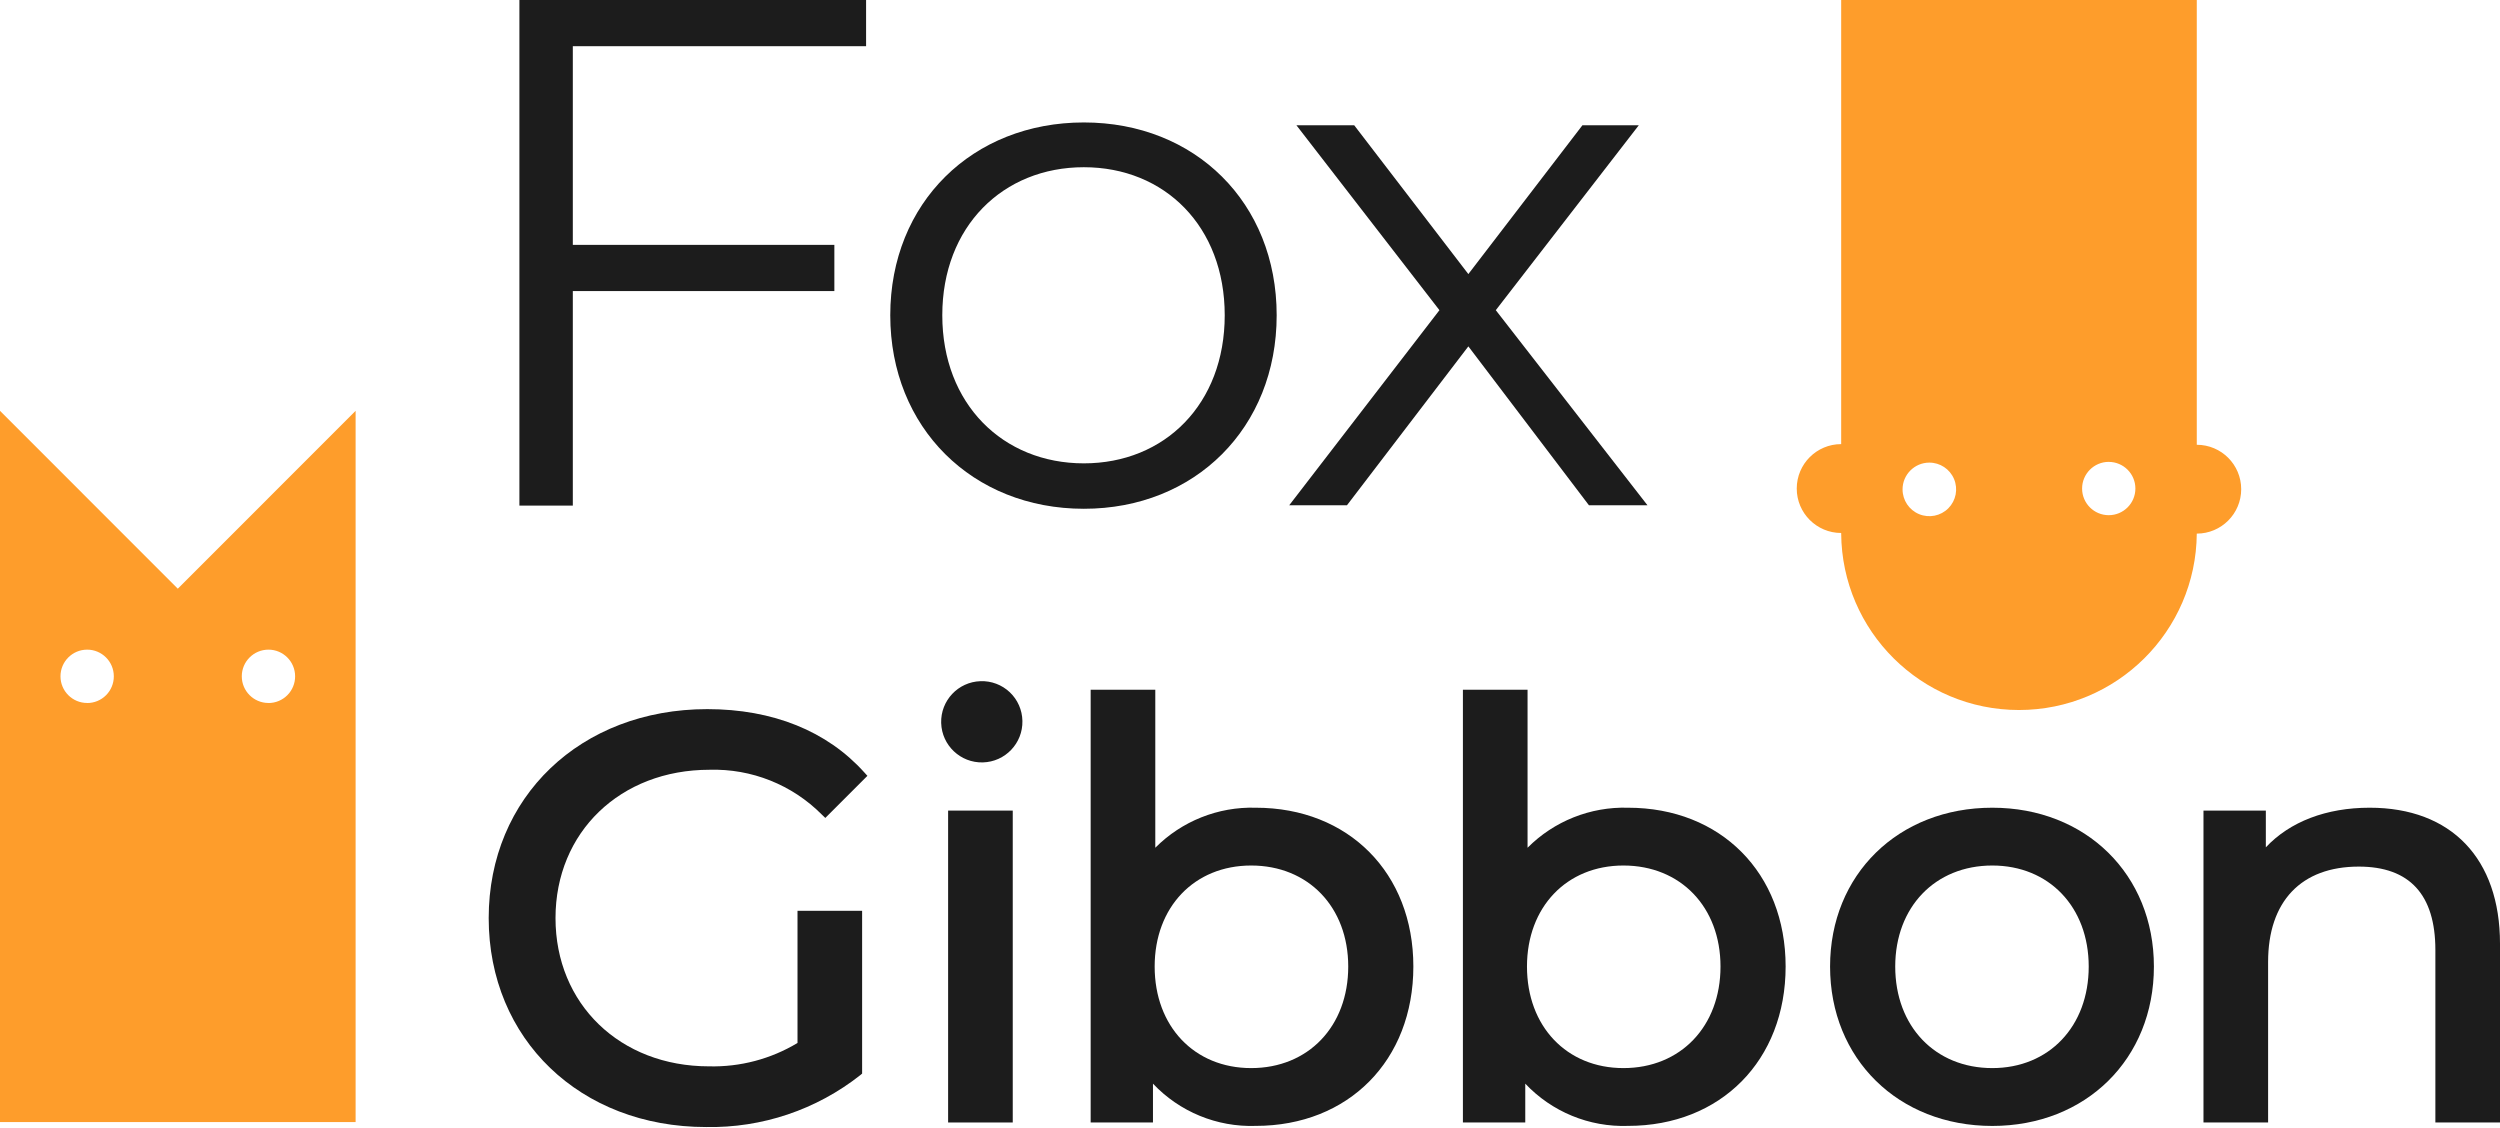
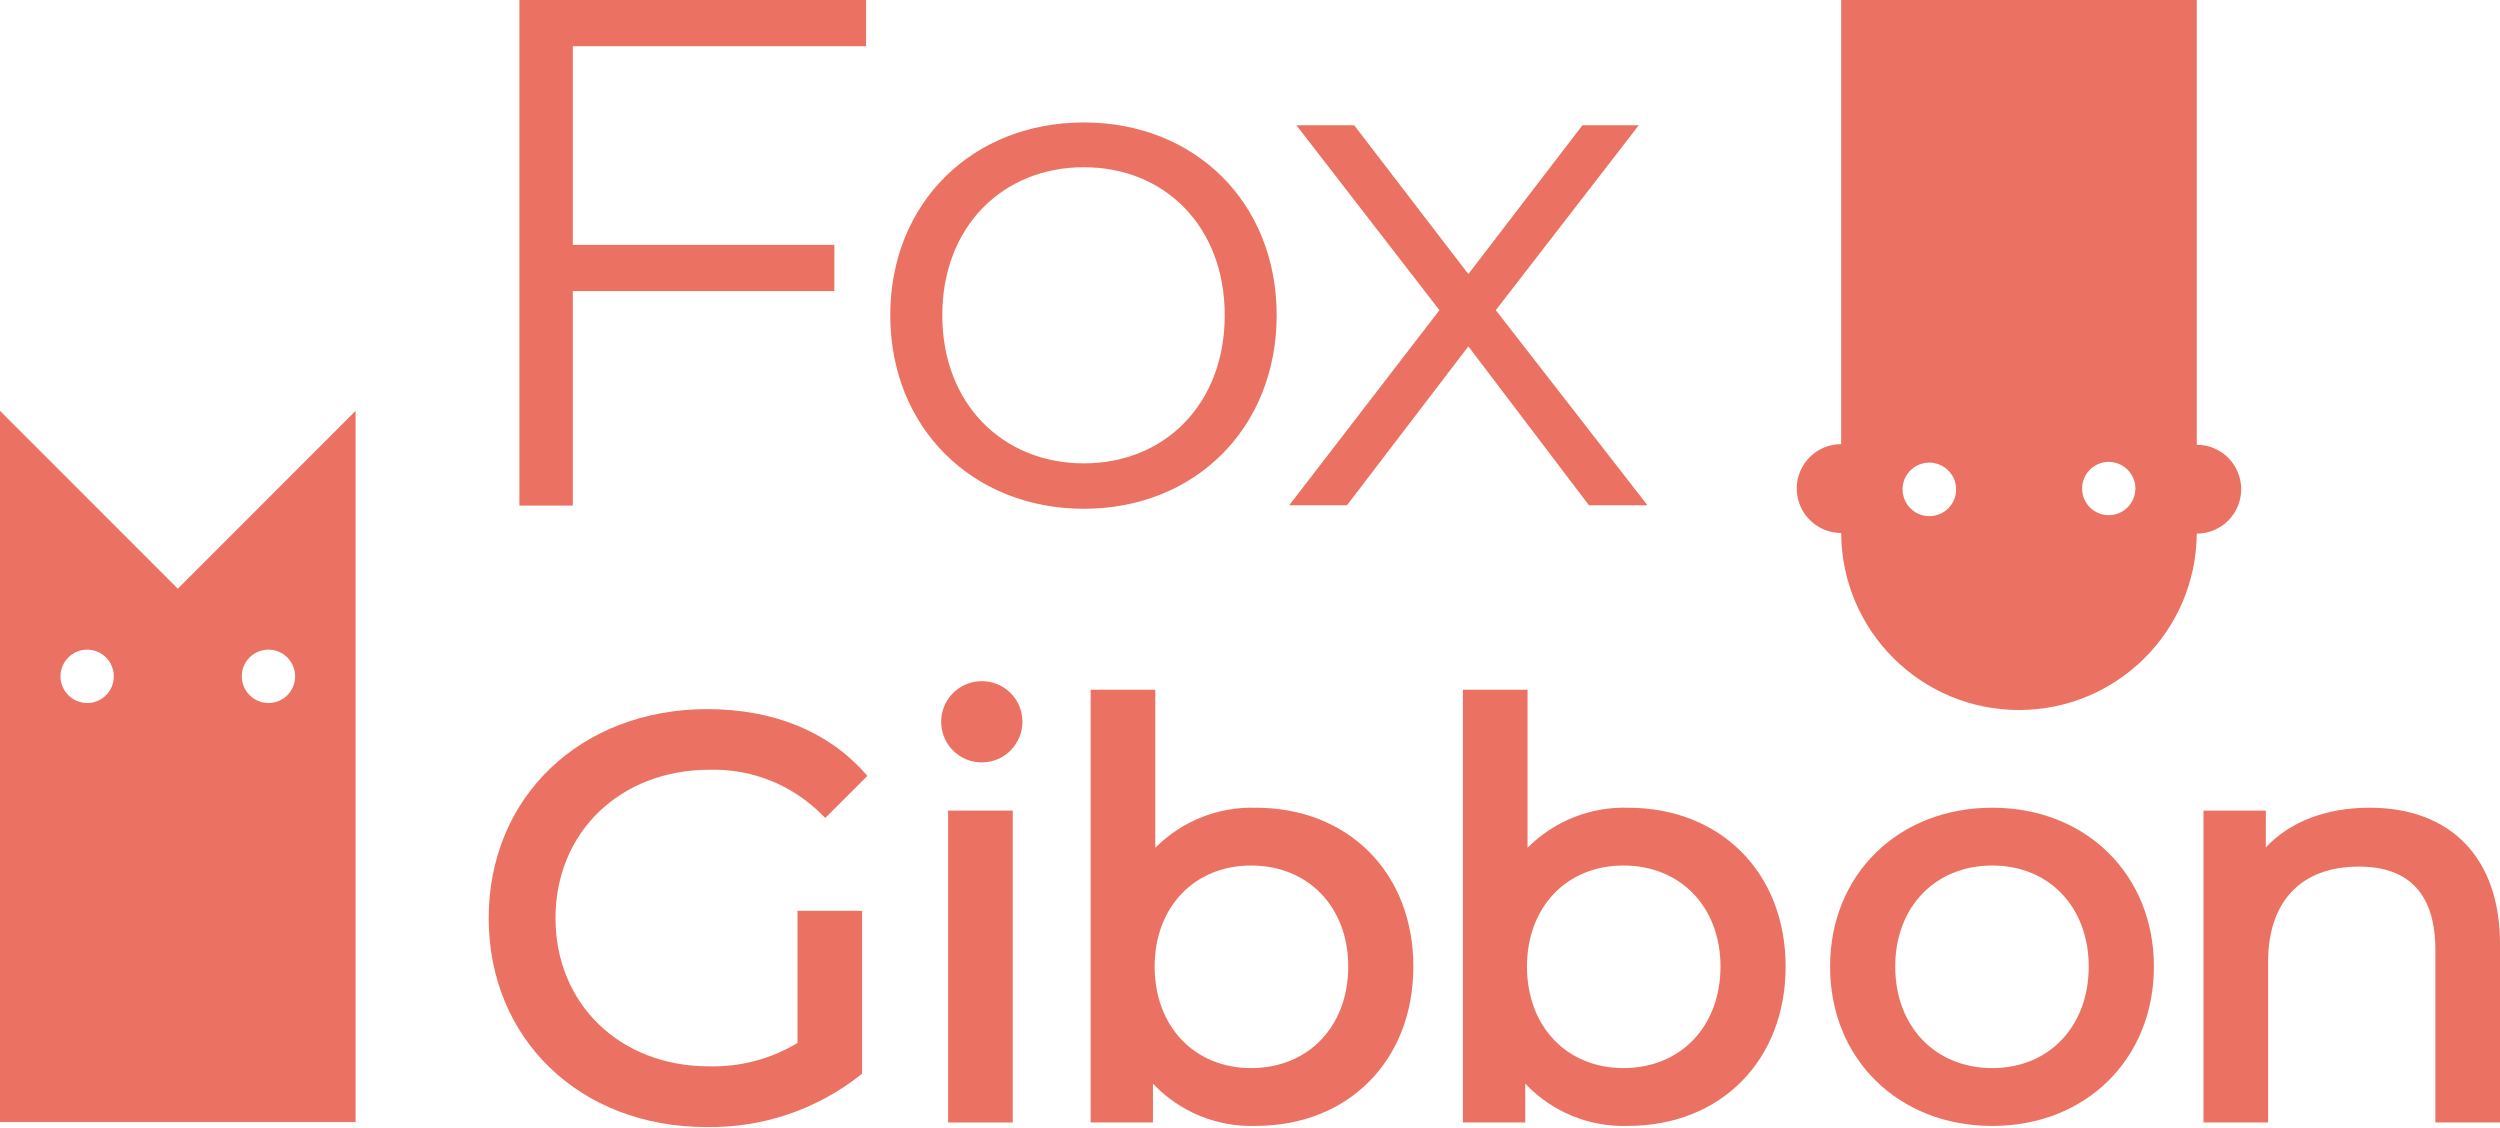
<svg xmlns="http://www.w3.org/2000/svg" width="249.389" height="112.429" viewBox="0 0 249.389 112.429">
  <g transform="translate(-214.474 -225.326)">
-     <path d="M271.616,229.934v19.817h26.09v4.613h-26.09v21.4h-5.329v-50.44h34.584v4.608Z" fill="#1c1c1c" />
-     <path d="M303.283,256.774c0-11.232,8.212-19.233,19.311-19.233s19.235,8,19.235,19.233-8.139,19.305-19.235,19.305S303.283,268.012,303.283,256.774Zm33.364,0c0-8.86-5.987-14.767-14.053-14.767s-14.121,5.907-14.121,14.767,6.053,14.774,14.121,14.774S336.647,265.634,336.647,256.774Z" fill="#1c1c1c" />
-     <path d="M372.978,275.727l-12.027-15.849-12.108,15.849h-5.76l14.983-19.459L343.8,237.823h5.764l11.386,14.844,11.379-14.844h5.623l-14.264,18.445,15.129,19.459Z" fill="#1c1c1c" />
-     <path d="M285.253,302.114a15.169,15.169,0,0,1,11.2,4.468l.35.338,4.2-4.2-.316-.349c-3.714-4.124-9.13-6.305-15.657-6.305-12.634,0-21.806,8.766-21.806,20.845s9.124,20.843,21.693,20.843a24.083,24.083,0,0,0,15.379-5.181l.179-.15V316.185H294.03v13.183A16.344,16.344,0,0,1,285.2,331.7c-8.872,0-15.311-6.218-15.311-14.789S276.35,302.114,285.253,302.114Z" fill="#1c1c1c" />
-     <rect width="6.447" height="31.113" transform="translate(309.054 306.187)" fill="#1c1c1c" />
-     <path d="M312.28,293.278a4.053,4.053,0,1,0,4.185,3.962A4.035,4.035,0,0,0,312.28,293.278Z" fill="#1c1c1c" />
-     <path d="M339.737,305.9a13.578,13.578,0,0,0-10.016,3.994V294.131h-6.448V337.3h6.216v-3.873a13.466,13.466,0,0,0,10.248,4.213c9.26,0,15.727-6.536,15.727-15.9C355.464,312.415,349,305.9,339.737,305.9Zm-.453,5.766c5.7,0,9.684,4.143,9.684,10.079,0,5.965-3.982,10.129-9.684,10.129-5.669,0-9.626-4.164-9.626-10.129C329.658,315.809,333.615,311.666,339.284,311.666Z" fill="#1c1c1c" />
-     <path d="M376.873,305.9a13.582,13.582,0,0,0-10.017,3.994V294.131h-6.449V337.3h6.221v-3.873a13.455,13.455,0,0,0,10.245,4.213c9.26,0,15.727-6.536,15.727-15.9C392.6,312.415,386.133,305.9,376.873,305.9Zm-.453,5.766c5.7,0,9.684,4.143,9.684,10.079,0,5.965-3.982,10.129-9.684,10.129-5.666,0-9.621-4.164-9.621-10.129C366.8,315.809,370.754,311.666,376.42,311.666Z" fill="#1c1c1c" />
-     <path d="M413.216,305.9c-9.375,0-16.182,6.665-16.182,15.845,0,9.209,6.807,15.9,16.182,15.9,9.342,0,16.122-6.686,16.122-15.9C429.338,312.565,422.558,305.9,413.216,305.9Zm0,25.974c-5.7,0-9.682-4.164-9.682-10.129,0-5.936,3.982-10.079,9.682-10.079,5.664,0,9.619,4.143,9.619,10.079C422.835,327.71,418.88,331.874,413.216,331.874Z" fill="#1c1c1c" />
-     <path d="M450.862,305.9c-4.336,0-7.955,1.393-10.358,3.951v-3.664h-6.221V337.3h6.447V321.289c0-6.049,3.3-9.515,9.05-9.515,5.067,0,7.636,2.8,7.636,8.315V337.3h6.447V319.467C463.863,310.971,459,305.9,450.862,305.9Z" fill="#1c1c1c" />
-     <path d="M398.142,269.629a4.432,4.432,0,1,0,0,8.865v.048a17.737,17.737,0,0,0,35.473.015h0a4.431,4.431,0,1,0,0-8.862V225.326H398.142Zm26.691,1.774a2.658,2.658,0,1,1-2.658,2.662A2.662,2.662,0,0,1,424.833,271.4Zm-17.912.071a2.672,2.672,0,1,1-2.656,2.672A2.674,2.674,0,0,1,406.921,271.474Z" fill="#fe9d2b" />
-     <path d="M232.21,284.052l-17.736-17.743v70.952h35.474V266.309Zm-9.043,11.4a2.66,2.66,0,1,1,2.661-2.661A2.655,2.655,0,0,1,223.167,295.457Zm18.086,0a2.66,2.66,0,1,1,2.661-2.661A2.659,2.659,0,0,1,241.253,295.457Z" fill="#fe9d2b" />
+     <path d="M271.616,229.934v19.817h26.09v4.613h-26.09v21.4h-5.329v-50.44h34.584v4.608Z" fill="#eb7262" />
+     <path d="M303.283,256.774c0-11.232,8.212-19.233,19.311-19.233s19.235,8,19.235,19.233-8.139,19.305-19.235,19.305S303.283,268.012,303.283,256.774Zm33.364,0c0-8.86-5.987-14.767-14.053-14.767s-14.121,5.907-14.121,14.767,6.053,14.774,14.121,14.774S336.647,265.634,336.647,256.774Z" fill="#eb7262" />
+     <path d="M372.978,275.727l-12.027-15.849-12.108,15.849h-5.76l14.983-19.459L343.8,237.823h5.764l11.386,14.844,11.379-14.844h5.623l-14.264,18.445,15.129,19.459Z" fill="#eb7262" />
+     <path d="M285.253,302.114a15.169,15.169,0,0,1,11.2,4.468l.35.338,4.2-4.2-.316-.349c-3.714-4.124-9.13-6.305-15.657-6.305-12.634,0-21.806,8.766-21.806,20.845s9.124,20.843,21.693,20.843a24.083,24.083,0,0,0,15.379-5.181l.179-.15V316.185H294.03v13.183A16.344,16.344,0,0,1,285.2,331.7c-8.872,0-15.311-6.218-15.311-14.789S276.35,302.114,285.253,302.114Z" fill="#eb7262" />
+     <rect width="6.447" height="31.113" transform="translate(309.054 306.187)" fill="#eb7262" />
+     <path d="M312.28,293.278a4.053,4.053,0,1,0,4.185,3.962A4.035,4.035,0,0,0,312.28,293.278Z" fill="#eb7262" />
+     <path d="M339.737,305.9a13.578,13.578,0,0,0-10.016,3.994V294.131h-6.448V337.3h6.216v-3.873a13.466,13.466,0,0,0,10.248,4.213c9.26,0,15.727-6.536,15.727-15.9C355.464,312.415,349,305.9,339.737,305.9Zm-.453,5.766c5.7,0,9.684,4.143,9.684,10.079,0,5.965-3.982,10.129-9.684,10.129-5.669,0-9.626-4.164-9.626-10.129C329.658,315.809,333.615,311.666,339.284,311.666Z" fill="#eb7262" />
+     <path d="M376.873,305.9a13.582,13.582,0,0,0-10.017,3.994V294.131h-6.449V337.3h6.221v-3.873a13.455,13.455,0,0,0,10.245,4.213c9.26,0,15.727-6.536,15.727-15.9C392.6,312.415,386.133,305.9,376.873,305.9Zm-.453,5.766c5.7,0,9.684,4.143,9.684,10.079,0,5.965-3.982,10.129-9.684,10.129-5.666,0-9.621-4.164-9.621-10.129C366.8,315.809,370.754,311.666,376.42,311.666Z" fill="#eb7262" />
+     <path d="M413.216,305.9c-9.375,0-16.182,6.665-16.182,15.845,0,9.209,6.807,15.9,16.182,15.9,9.342,0,16.122-6.686,16.122-15.9C429.338,312.565,422.558,305.9,413.216,305.9Zm0,25.974c-5.7,0-9.682-4.164-9.682-10.129,0-5.936,3.982-10.079,9.682-10.079,5.664,0,9.619,4.143,9.619,10.079C422.835,327.71,418.88,331.874,413.216,331.874Z" fill="#eb7262" />
+     <path d="M450.862,305.9c-4.336,0-7.955,1.393-10.358,3.951v-3.664h-6.221V337.3h6.447V321.289c0-6.049,3.3-9.515,9.05-9.515,5.067,0,7.636,2.8,7.636,8.315V337.3h6.447V319.467C463.863,310.971,459,305.9,450.862,305.9Z" fill="#eb7262" />
+     <path d="M398.142,269.629a4.432,4.432,0,1,0,0,8.865v.048a17.737,17.737,0,0,0,35.473.015h0a4.431,4.431,0,1,0,0-8.862V225.326H398.142Zm26.691,1.774a2.658,2.658,0,1,1-2.658,2.662A2.662,2.662,0,0,1,424.833,271.4Zm-17.912.071a2.672,2.672,0,1,1-2.656,2.672A2.674,2.674,0,0,1,406.921,271.474Z" fill="#eb7262" />
+     <path d="M232.21,284.052l-17.736-17.743v70.952h35.474V266.309Zm-9.043,11.4a2.66,2.66,0,1,1,2.661-2.661A2.655,2.655,0,0,1,223.167,295.457Zm18.086,0a2.66,2.66,0,1,1,2.661-2.661A2.659,2.659,0,0,1,241.253,295.457Z" fill="#eb7262" />
  </g>
</svg>
